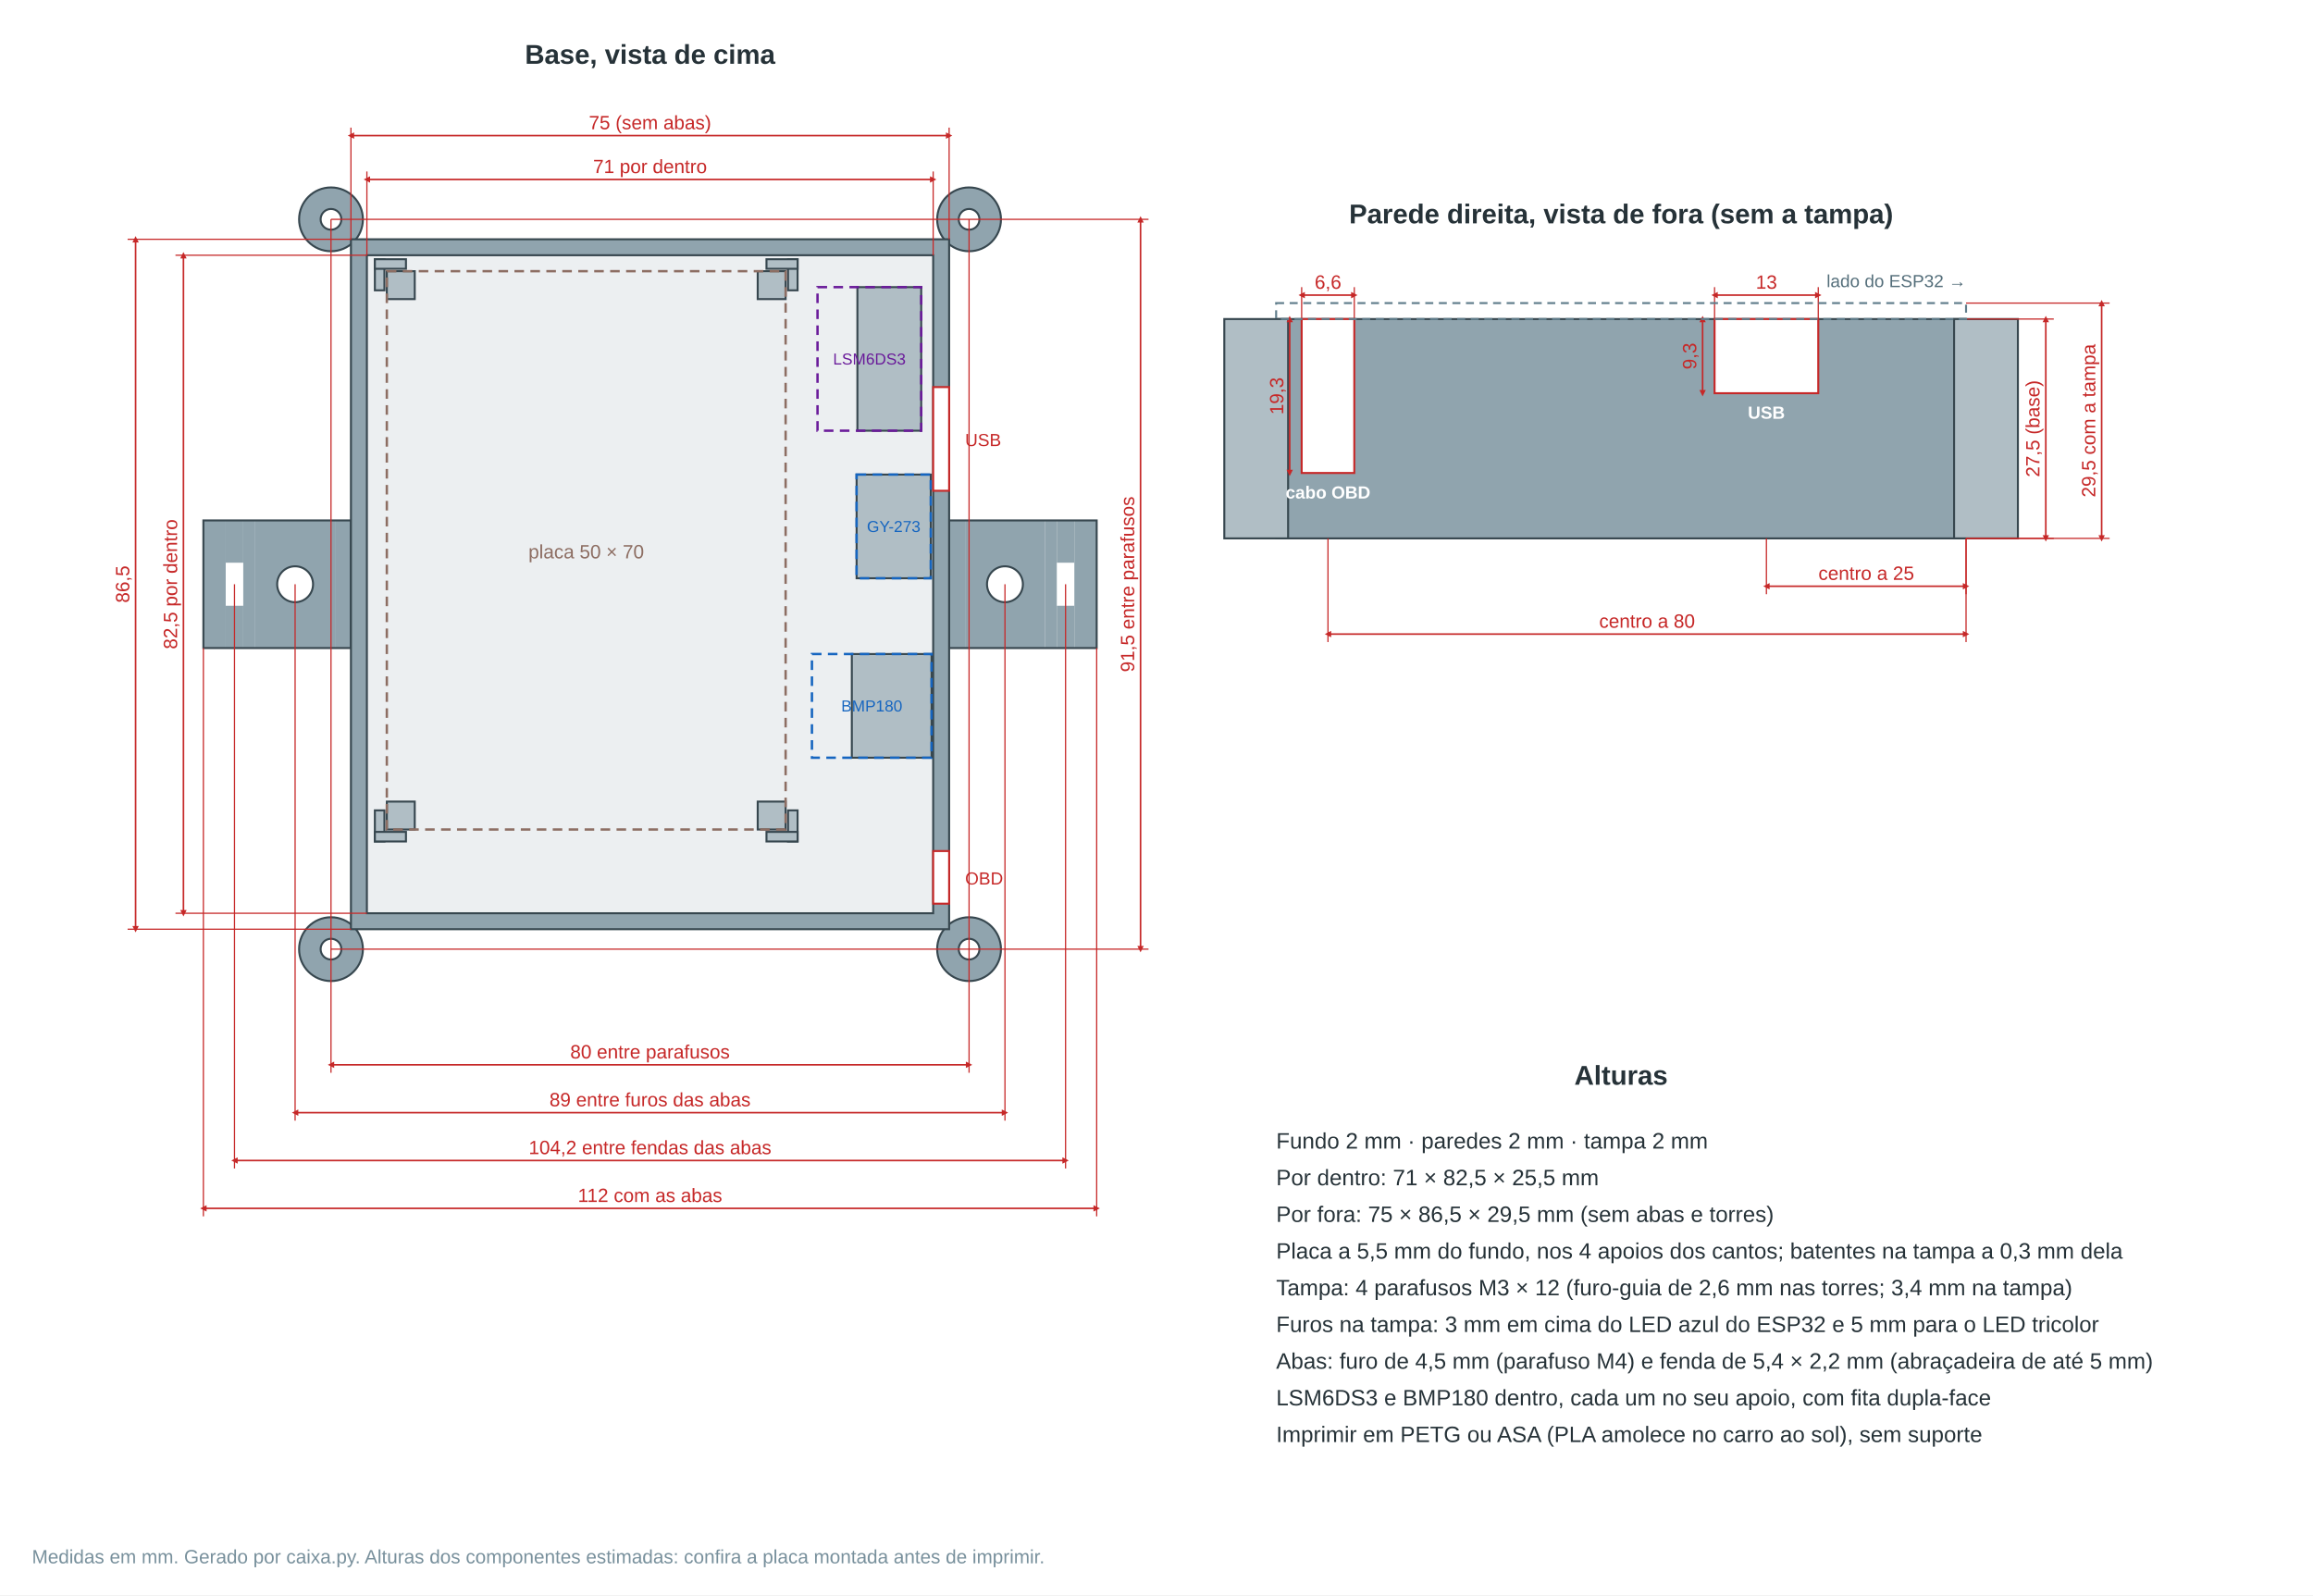
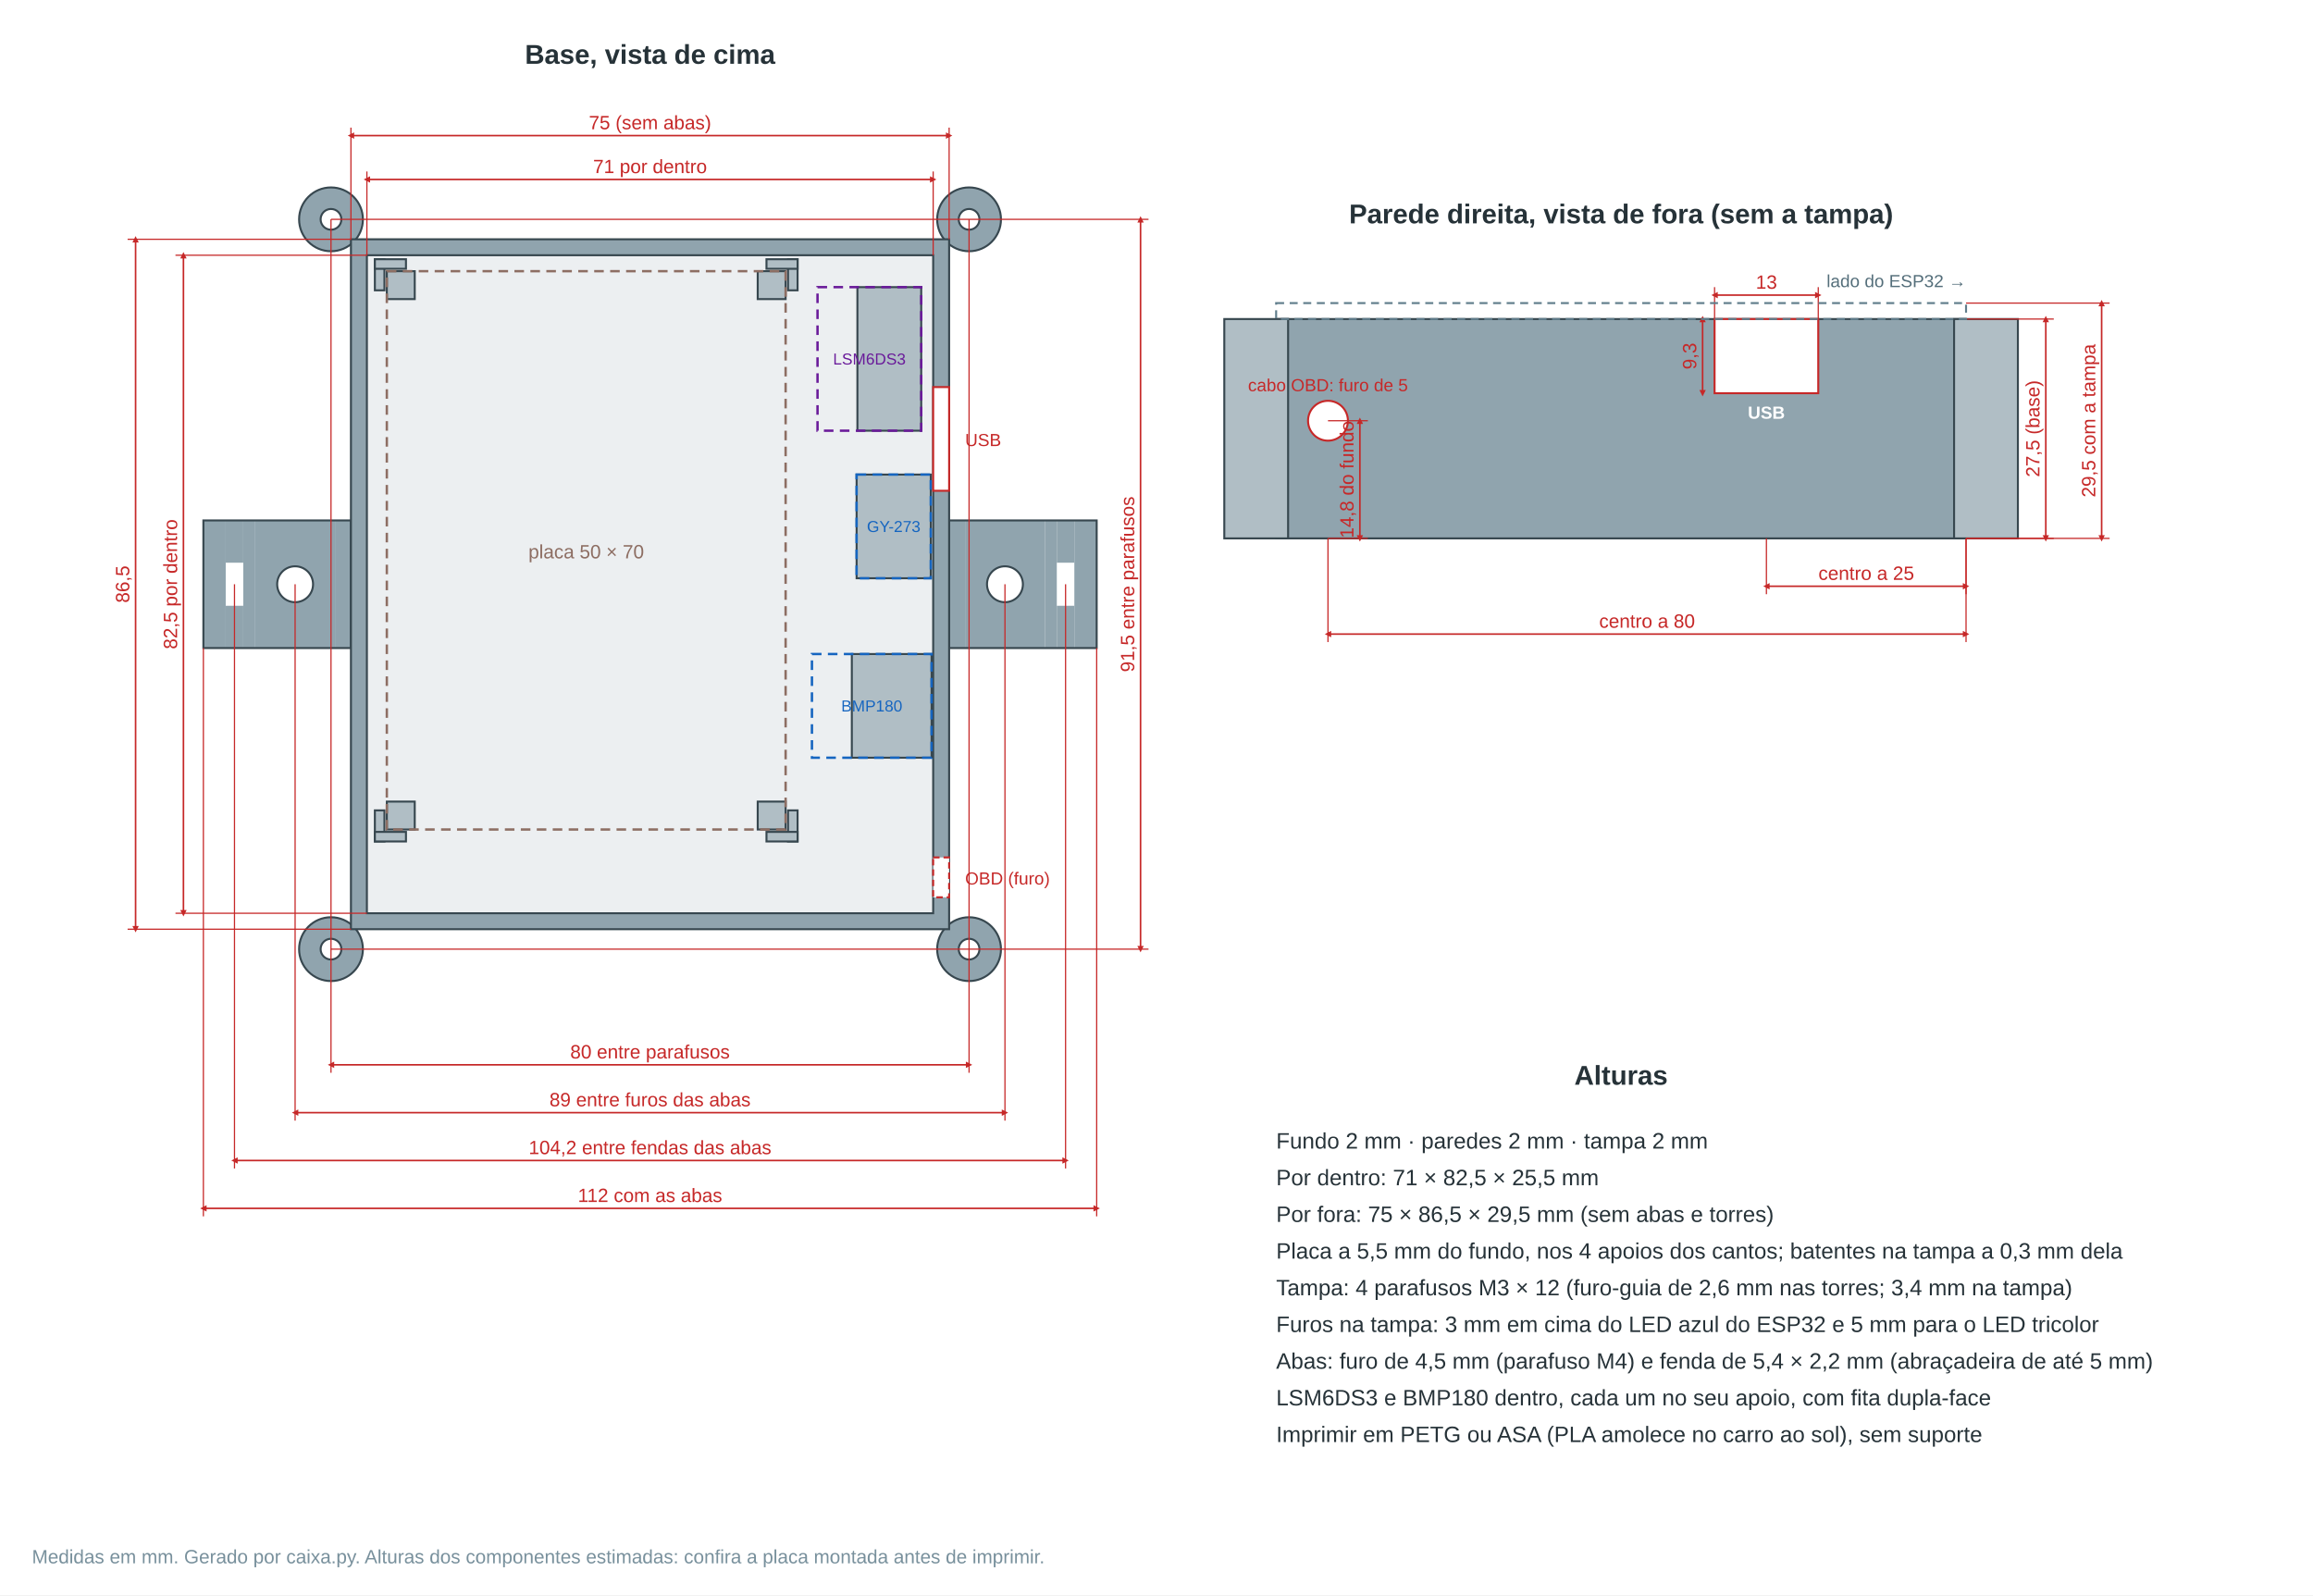
<svg xmlns="http://www.w3.org/2000/svg" width="870" height="600" viewBox="0 0 290 200">
  <defs>
    <marker id="s" viewBox="0 0 4 4" refX="2" refY="2" markerWidth="4" markerHeight="4" orient="auto-start-reverse">
      <path d="M0,0 L4,2 L0,4 z" fill="#c62828" />
    </marker>
  </defs>
  <rect width="290" height="200" fill="#ffffff" />
  <text x="81.50" y="8.00" font-size="3.4" text-anchor="middle" fill="#263238" font-family="Arial, Helvetica, sans-serif" font-weight="bold">Base, vista de cima</text>
  <circle cx="41.50" cy="27.50" r="4.00" fill="#90a4ae" stroke="#37474f" stroke-width="0.25" />
  <circle cx="121.50" cy="27.50" r="4.00" fill="#90a4ae" stroke="#37474f" stroke-width="0.25" />
  <circle cx="41.50" cy="119.00" r="4.00" fill="#90a4ae" stroke="#37474f" stroke-width="0.25" />
  <circle cx="121.50" cy="119.00" r="4.00" fill="#90a4ae" stroke="#37474f" stroke-width="0.25" />
  <rect x="32.00" y="65.25" width="10.00" height="16.00" fill="#90a4ae" stroke="none" stroke-width="0.25" />
  <rect x="42.00" y="65.25" width="2.50" height="16.00" fill="#90a4ae" stroke="none" stroke-width="0.25" />
  <rect x="30.50" y="65.25" width="1.50" height="16.00" fill="#90a4ae" stroke="none" stroke-width="0.25" />
  <rect x="25.50" y="65.25" width="2.80" height="16.00" fill="#90a4ae" stroke="none" stroke-width="0.25" />
  <rect x="28.30" y="65.25" width="2.20" height="5.30" fill="#90a4ae" stroke="none" stroke-width="0.25" />
  <rect x="28.30" y="75.95" width="2.20" height="5.30" fill="#90a4ae" stroke="none" stroke-width="0.25" />
  <rect x="121.00" y="65.25" width="10.00" height="16.00" fill="#90a4ae" stroke="none" stroke-width="0.25" />
  <rect x="118.50" y="65.25" width="2.50" height="16.00" fill="#90a4ae" stroke="none" stroke-width="0.25" />
  <rect x="131.00" y="65.25" width="1.50" height="16.00" fill="#90a4ae" stroke="none" stroke-width="0.25" />
  <rect x="134.70" y="65.25" width="2.80" height="16.00" fill="#90a4ae" stroke="none" stroke-width="0.25" />
  <rect x="132.50" y="65.25" width="2.20" height="5.30" fill="#90a4ae" stroke="none" stroke-width="0.25" />
  <rect x="132.50" y="75.95" width="2.20" height="5.30" fill="#90a4ae" stroke="none" stroke-width="0.25" />
  <rect x="25.50" y="65.25" width="18.50" height="16.00" fill="none" stroke="#37474f" stroke-width="0.25" />
  <rect x="119.00" y="65.25" width="18.50" height="16.00" fill="none" stroke="#37474f" stroke-width="0.25" />
  <rect x="44.00" y="30.00" width="75.00" height="86.50" fill="#90a4ae" stroke="#37474f" stroke-width="0.25" />
  <rect x="46.00" y="32.00" width="71.00" height="82.50" fill="#eceff1" stroke="#37474f" stroke-width="0.25" />
  <circle cx="37.00" cy="73.25" r="2.25" fill="#ffffff" stroke="#37474f" stroke-width="0.25" />
  <circle cx="126.00" cy="73.25" r="2.25" fill="#ffffff" stroke="#37474f" stroke-width="0.25" />
  <rect x="48.50" y="34.00" width="3.50" height="3.50" fill="#b0bec5" stroke="#37474f" stroke-width="0.25" />
  <rect x="47.00" y="32.50" width="1.20" height="3.90" fill="#b0bec5" stroke="#37474f" stroke-width="0.25" />
  <rect x="47.00" y="32.50" width="3.90" height="1.20" fill="#b0bec5" stroke="#37474f" stroke-width="0.25" />
  <rect x="95.00" y="34.00" width="3.50" height="3.50" fill="#b0bec5" stroke="#37474f" stroke-width="0.25" />
  <rect x="98.80" y="32.50" width="1.20" height="3.90" fill="#b0bec5" stroke="#37474f" stroke-width="0.25" />
  <rect x="96.10" y="32.50" width="3.90" height="1.20" fill="#b0bec5" stroke="#37474f" stroke-width="0.25" />
  <rect x="48.50" y="100.50" width="3.50" height="3.50" fill="#b0bec5" stroke="#37474f" stroke-width="0.25" />
  <rect x="47.00" y="101.60" width="1.20" height="3.90" fill="#b0bec5" stroke="#37474f" stroke-width="0.25" />
  <rect x="47.00" y="104.30" width="3.90" height="1.20" fill="#b0bec5" stroke="#37474f" stroke-width="0.25" />
  <rect x="95.00" y="100.50" width="3.50" height="3.50" fill="#b0bec5" stroke="#37474f" stroke-width="0.25" />
  <rect x="98.80" y="101.60" width="1.20" height="3.90" fill="#b0bec5" stroke="#37474f" stroke-width="0.25" />
  <rect x="96.10" y="104.30" width="3.90" height="1.20" fill="#b0bec5" stroke="#37474f" stroke-width="0.25" />
  <rect x="107.50" y="36.00" width="8.00" height="18.00" fill="#b0bec5" stroke="#37474f" stroke-width="0.25" />
  <rect x="107.40" y="59.50" width="9.30" height="13.00" fill="#b0bec5" stroke="#37474f" stroke-width="0.25" />
  <rect x="106.80" y="82.00" width="10.00" height="13.00" fill="#b0bec5" stroke="#37474f" stroke-width="0.25" />
  <circle cx="41.50" cy="27.50" r="1.30" fill="#ffffff" stroke="#37474f" stroke-width="0.25" />
  <circle cx="121.50" cy="27.50" r="1.30" fill="#ffffff" stroke="#37474f" stroke-width="0.25" />
  <circle cx="41.50" cy="119.00" r="1.30" fill="#ffffff" stroke="#37474f" stroke-width="0.25" />
  <circle cx="121.50" cy="119.00" r="1.30" fill="#ffffff" stroke="#37474f" stroke-width="0.25" />
  <rect x="48.50" y="34.00" width="50.00" height="70.00" fill="none" stroke="#8d6e63" stroke-width="0.3" stroke-dasharray="1.2 0.8" />
  <text x="73.50" y="70.00" font-size="2.4" text-anchor="middle" fill="#8d6e63" font-family="Arial, Helvetica, sans-serif" font-weight="normal">placa 50 × 70</text>
  <rect x="102.50" y="36.00" width="13.00" height="18.00" fill="none" stroke="#6a1b9a" stroke-width="0.3" stroke-dasharray="1.2 0.8" />
  <text x="109.00" y="45.70" font-size="2.0" text-anchor="middle" fill="#6a1b9a" font-family="Arial, Helvetica, sans-serif" font-weight="normal">LSM6DS3</text>
  <rect x="107.40" y="59.50" width="9.30" height="13.00" fill="none" stroke="#1565c0" stroke-width="0.3" stroke-dasharray="1.2 0.8" />
  <text x="112.05" y="66.70" font-size="2.0" text-anchor="middle" fill="#1565c0" font-family="Arial, Helvetica, sans-serif" font-weight="normal">GY-273</text>
  <rect x="101.80" y="82.00" width="15.00" height="13.00" fill="none" stroke="#1565c0" stroke-width="0.3" stroke-dasharray="1.2 0.8" />
  <text x="109.30" y="89.20" font-size="2.0" text-anchor="middle" fill="#1565c0" font-family="Arial, Helvetica, sans-serif" font-weight="normal">BMP180</text>
  <rect x="117.00" y="48.53" width="2.00" height="13.00" fill="#ffffff" stroke="#c62828" stroke-width="0.25" />
  <text x="121.00" y="55.93" font-size="2.2" text-anchor="start" fill="#c62828" font-family="Arial, Helvetica, sans-serif" font-weight="normal">USB</text>
-   <rect x="117.00" y="106.70" width="2.00" height="6.60" fill="#ffffff" stroke="#c62828" stroke-width="0.25" />
-   <text x="121.00" y="110.90" font-size="2.2" text-anchor="start" fill="#c62828" font-family="Arial, Helvetica, sans-serif" font-weight="normal">OBD</text>
+   <rect x="117.00" y="107.50" width="2.00" height="5.00" fill="#ffffff" stroke="#c62828" stroke-width="0.25" stroke-dasharray="0.8 0.5" />
+   <text x="121.00" y="110.90" font-size="2.2" text-anchor="start" fill="#c62828" font-family="Arial, Helvetica, sans-serif" font-weight="normal">OBD (furo)</text>
  <line x1="44.00" y1="30.00" x2="44.00" y2="16.00" stroke="#c62828" stroke-width="0.15" />
  <line x1="119.00" y1="30.00" x2="119.00" y2="16.00" stroke="#c62828" stroke-width="0.15" />
  <line x1="44.00" y1="17.00" x2="119.00" y2="17.00" stroke="#c62828" stroke-width="0.2" marker-start="url(#s)" marker-end="url(#s)" />
  <text x="81.50" y="16.20" font-size="2.4" text-anchor="middle" fill="#c62828" font-family="Arial, Helvetica, sans-serif" font-weight="normal">75 (sem abas)</text>
  <line x1="46.00" y1="32.00" x2="46.00" y2="21.50" stroke="#c62828" stroke-width="0.15" />
  <line x1="117.00" y1="32.00" x2="117.00" y2="21.50" stroke="#c62828" stroke-width="0.15" />
  <line x1="46.00" y1="22.50" x2="117.00" y2="22.50" stroke="#c62828" stroke-width="0.2" marker-start="url(#s)" marker-end="url(#s)" />
  <text x="81.50" y="21.70" font-size="2.4" text-anchor="middle" fill="#c62828" font-family="Arial, Helvetica, sans-serif" font-weight="normal">71 por dentro</text>
  <line x1="41.50" y1="27.50" x2="41.50" y2="134.50" stroke="#c62828" stroke-width="0.15" />
  <line x1="121.50" y1="27.50" x2="121.50" y2="134.50" stroke="#c62828" stroke-width="0.15" />
  <line x1="41.50" y1="133.50" x2="121.50" y2="133.50" stroke="#c62828" stroke-width="0.2" marker-start="url(#s)" marker-end="url(#s)" />
  <text x="81.50" y="132.70" font-size="2.4" text-anchor="middle" fill="#c62828" font-family="Arial, Helvetica, sans-serif" font-weight="normal">80 entre parafusos</text>
  <line x1="37.00" y1="73.25" x2="37.00" y2="140.50" stroke="#c62828" stroke-width="0.15" />
  <line x1="126.00" y1="73.25" x2="126.00" y2="140.50" stroke="#c62828" stroke-width="0.15" />
  <line x1="37.00" y1="139.50" x2="126.00" y2="139.50" stroke="#c62828" stroke-width="0.2" marker-start="url(#s)" marker-end="url(#s)" />
  <text x="81.50" y="138.70" font-size="2.4" text-anchor="middle" fill="#c62828" font-family="Arial, Helvetica, sans-serif" font-weight="normal">89 entre furos das abas</text>
  <line x1="29.40" y1="73.25" x2="29.40" y2="146.50" stroke="#c62828" stroke-width="0.15" />
  <line x1="133.60" y1="73.25" x2="133.60" y2="146.50" stroke="#c62828" stroke-width="0.15" />
  <line x1="29.40" y1="145.50" x2="133.60" y2="145.50" stroke="#c62828" stroke-width="0.2" marker-start="url(#s)" marker-end="url(#s)" />
  <text x="81.50" y="144.70" font-size="2.4" text-anchor="middle" fill="#c62828" font-family="Arial, Helvetica, sans-serif" font-weight="normal">104,2 entre fendas das abas</text>
  <line x1="25.50" y1="81.25" x2="25.50" y2="152.50" stroke="#c62828" stroke-width="0.15" />
  <line x1="137.50" y1="81.25" x2="137.50" y2="152.50" stroke="#c62828" stroke-width="0.15" />
  <line x1="25.50" y1="151.50" x2="137.50" y2="151.50" stroke="#c62828" stroke-width="0.2" marker-start="url(#s)" marker-end="url(#s)" />
  <text x="81.50" y="150.70" font-size="2.4" text-anchor="middle" fill="#c62828" font-family="Arial, Helvetica, sans-serif" font-weight="normal">112 com as abas</text>
  <line x1="44.00" y1="30.00" x2="16.00" y2="30.00" stroke="#c62828" stroke-width="0.15" />
  <line x1="44.00" y1="116.50" x2="16.00" y2="116.50" stroke="#c62828" stroke-width="0.15" />
  <line x1="17.00" y1="30.00" x2="17.00" y2="116.50" stroke="#c62828" stroke-width="0.2" marker-start="url(#s)" marker-end="url(#s)" />
  <text x="16.20" y="73.25" font-size="2.4" text-anchor="middle" fill="#c62828" font-family="Arial, Helvetica, sans-serif" font-weight="normal" transform="rotate(-90 16.20 73.25)">86,5</text>
  <line x1="46.00" y1="32.00" x2="22.00" y2="32.00" stroke="#c62828" stroke-width="0.15" />
  <line x1="46.00" y1="114.50" x2="22.00" y2="114.50" stroke="#c62828" stroke-width="0.15" />
  <line x1="23.00" y1="32.00" x2="23.00" y2="114.50" stroke="#c62828" stroke-width="0.2" marker-start="url(#s)" marker-end="url(#s)" />
  <text x="22.20" y="73.25" font-size="2.4" text-anchor="middle" fill="#c62828" font-family="Arial, Helvetica, sans-serif" font-weight="normal" transform="rotate(-90 22.20 73.25)">82,5 por dentro</text>
  <line x1="41.50" y1="27.50" x2="144.00" y2="27.50" stroke="#c62828" stroke-width="0.15" />
  <line x1="41.50" y1="119.00" x2="144.00" y2="119.00" stroke="#c62828" stroke-width="0.15" />
  <line x1="143.00" y1="27.50" x2="143.00" y2="119.00" stroke="#c62828" stroke-width="0.2" marker-start="url(#s)" marker-end="url(#s)" />
  <text x="142.20" y="73.25" font-size="2.4" text-anchor="middle" fill="#c62828" font-family="Arial, Helvetica, sans-serif" font-weight="normal" transform="rotate(-90 142.20 73.25)">91,5 entre parafusos</text>
  <text x="203.25" y="28.00" font-size="3.4" text-anchor="middle" fill="#263238" font-family="Arial, Helvetica, sans-serif" font-weight="bold">Parede direita, vista de fora (sem a tampa)</text>
  <rect x="160.00" y="40.00" width="86.50" height="27.50" fill="#90a4ae" stroke="#37474f" stroke-width="0.25" />
  <rect x="245.00" y="40.00" width="8.00" height="27.50" fill="#b0bec5" stroke="#37474f" stroke-width="0.25" />
  <rect x="153.50" y="40.00" width="8.00" height="27.50" fill="#b0bec5" stroke="#37474f" stroke-width="0.25" />
  <rect x="214.97" y="40.00" width="13.00" height="9.30" fill="#ffffff" stroke="#c62828" stroke-width="0.25" />
  <text x="221.47" y="52.50" font-size="2.2" text-anchor="middle" fill="#ffffff" font-family="Arial, Helvetica, sans-serif" font-weight="bold">USB</text>
  <line x1="214.97" y1="40.00" x2="214.97" y2="36.00" stroke="#c62828" stroke-width="0.15" />
  <line x1="227.97" y1="40.00" x2="227.97" y2="36.00" stroke="#c62828" stroke-width="0.15" />
  <line x1="214.97" y1="37.00" x2="227.97" y2="37.00" stroke="#c62828" stroke-width="0.2" marker-start="url(#s)" marker-end="url(#s)" />
  <text x="221.47" y="36.20" font-size="2.4" text-anchor="middle" fill="#c62828" font-family="Arial, Helvetica, sans-serif" font-weight="normal">13</text>
  <line x1="213.47" y1="40.00" x2="213.47" y2="49.30" stroke="#c62828" stroke-width="0.2" marker-start="url(#s)" marker-end="url(#s)" />
  <text x="212.67" y="44.65" font-size="2.4" text-anchor="middle" fill="#c62828" font-family="Arial, Helvetica, sans-serif" font-weight="normal" transform="rotate(-90 212.67 44.65)">9,3</text>
-   <rect x="163.20" y="40.00" width="6.60" height="19.30" fill="#ffffff" stroke="#c62828" stroke-width="0.25" />
-   <text x="166.50" y="62.50" font-size="2.2" text-anchor="middle" fill="#ffffff" font-family="Arial, Helvetica, sans-serif" font-weight="bold">cabo OBD</text>
-   <line x1="163.20" y1="40.00" x2="163.20" y2="36.00" stroke="#c62828" stroke-width="0.15" />
-   <line x1="169.80" y1="40.00" x2="169.80" y2="36.00" stroke="#c62828" stroke-width="0.15" />
-   <line x1="163.20" y1="37.00" x2="169.80" y2="37.00" stroke="#c62828" stroke-width="0.2" marker-start="url(#s)" marker-end="url(#s)" />
-   <text x="166.50" y="36.20" font-size="2.4" text-anchor="middle" fill="#c62828" font-family="Arial, Helvetica, sans-serif" font-weight="normal">6,6</text>
-   <line x1="161.70" y1="40.00" x2="161.70" y2="59.30" stroke="#c62828" stroke-width="0.2" marker-start="url(#s)" marker-end="url(#s)" />
-   <text x="160.90" y="49.65" font-size="2.4" text-anchor="middle" fill="#c62828" font-family="Arial, Helvetica, sans-serif" font-weight="normal" transform="rotate(-90 160.90 49.65)">19,3</text>
  <line x1="246.50" y1="40.00" x2="257.50" y2="40.00" stroke="#c62828" stroke-width="0.15" />
  <line x1="246.50" y1="67.50" x2="257.50" y2="67.50" stroke="#c62828" stroke-width="0.15" />
  <line x1="256.50" y1="40.00" x2="256.50" y2="67.50" stroke="#c62828" stroke-width="0.2" marker-start="url(#s)" marker-end="url(#s)" />
  <text x="255.70" y="53.75" font-size="2.4" text-anchor="middle" fill="#c62828" font-family="Arial, Helvetica, sans-serif" font-weight="normal" transform="rotate(-90 255.70 53.75)">27,5 (base)</text>
  <line x1="246.50" y1="38.00" x2="264.50" y2="38.00" stroke="#c62828" stroke-width="0.15" />
  <line x1="246.50" y1="67.50" x2="264.50" y2="67.50" stroke="#c62828" stroke-width="0.15" />
  <line x1="263.50" y1="38.00" x2="263.50" y2="67.50" stroke="#c62828" stroke-width="0.2" marker-start="url(#s)" marker-end="url(#s)" />
  <text x="262.70" y="52.75" font-size="2.4" text-anchor="middle" fill="#c62828" font-family="Arial, Helvetica, sans-serif" font-weight="normal" transform="rotate(-90 262.70 52.75)">29,5 com a tampa</text>
  <text x="246.50" y="36.00" font-size="2.2" text-anchor="end" fill="#546e7a" font-family="Arial, Helvetica, sans-serif" font-weight="normal">lado do ESP32 →</text>
  <rect x="160.00" y="38.00" width="86.50" height="2.00" fill="none" stroke="#607d8b" stroke-width="0.25" stroke-dasharray="1 0.7" />
  <line x1="221.47" y1="67.50" x2="221.47" y2="74.50" stroke="#c62828" stroke-width="0.15" />
  <line x1="246.50" y1="67.50" x2="246.50" y2="74.50" stroke="#c62828" stroke-width="0.15" />
  <line x1="221.47" y1="73.50" x2="246.50" y2="73.50" stroke="#c62828" stroke-width="0.2" marker-start="url(#s)" marker-end="url(#s)" />
  <text x="233.99" y="72.70" font-size="2.4" text-anchor="middle" fill="#c62828" font-family="Arial, Helvetica, sans-serif" font-weight="normal">centro a 25</text>
+   <circle cx="166.50" cy="52.75" r="2.50" fill="#ffffff" stroke="#c62828" stroke-width="0.25" />
+   <text x="166.50" y="49.05" font-size="2.2" text-anchor="middle" fill="#c62828" font-family="Arial, Helvetica, sans-serif" font-weight="normal">cabo OBD: furo de 5</text>
  <line x1="166.50" y1="67.50" x2="166.50" y2="80.50" stroke="#c62828" stroke-width="0.15" />
  <line x1="246.50" y1="67.50" x2="246.50" y2="80.50" stroke="#c62828" stroke-width="0.15" />
  <line x1="166.50" y1="79.50" x2="246.50" y2="79.50" stroke="#c62828" stroke-width="0.2" marker-start="url(#s)" marker-end="url(#s)" />
  <text x="206.50" y="78.70" font-size="2.4" text-anchor="middle" fill="#c62828" font-family="Arial, Helvetica, sans-serif" font-weight="normal">centro a 80</text>
+   <line x1="166.50" y1="52.75" x2="171.50" y2="52.75" stroke="#c62828" stroke-width="0.15" />
+   <line x1="166.50" y1="67.50" x2="171.50" y2="67.50" stroke="#c62828" stroke-width="0.15" />
+   <line x1="170.50" y1="52.75" x2="170.50" y2="67.50" stroke="#c62828" stroke-width="0.2" marker-start="url(#s)" marker-end="url(#s)" />
+   <text x="169.70" y="60.12" font-size="2.4" text-anchor="middle" fill="#c62828" font-family="Arial, Helvetica, sans-serif" font-weight="normal" transform="rotate(-90 169.70 60.12)">14,8 do fundo</text>
  <text x="203.25" y="136.00" font-size="3.4" text-anchor="middle" fill="#263238" font-family="Arial, Helvetica, sans-serif" font-weight="bold">Alturas</text>
  <text x="160.00" y="144.00" font-size="2.8" text-anchor="start" fill="#263238" font-family="Arial, Helvetica, sans-serif" font-weight="normal">Fundo 2 mm · paredes 2 mm · tampa 2 mm</text>
  <text x="160.00" y="148.60" font-size="2.8" text-anchor="start" fill="#263238" font-family="Arial, Helvetica, sans-serif" font-weight="normal">Por dentro: 71 × 82,5 × 25,5 mm</text>
  <text x="160.00" y="153.20" font-size="2.8" text-anchor="start" fill="#263238" font-family="Arial, Helvetica, sans-serif" font-weight="normal">Por fora: 75 × 86,5 × 29,5 mm (sem abas e torres)</text>
  <text x="160.00" y="157.80" font-size="2.8" text-anchor="start" fill="#263238" font-family="Arial, Helvetica, sans-serif" font-weight="normal">Placa a 5,5 mm do fundo, nos 4 apoios dos cantos; batentes na tampa a 0,3 mm dela</text>
  <text x="160.00" y="162.40" font-size="2.8" text-anchor="start" fill="#263238" font-family="Arial, Helvetica, sans-serif" font-weight="normal">Tampa: 4 parafusos M3 × 12 (furo-guia de 2,6 mm nas torres; 3,4 mm na tampa)</text>
  <text x="160.00" y="167.00" font-size="2.8" text-anchor="start" fill="#263238" font-family="Arial, Helvetica, sans-serif" font-weight="normal">Furos na tampa: 3 mm em cima do LED azul do ESP32 e 5 mm para o LED tricolor</text>
  <text x="160.00" y="171.60" font-size="2.8" text-anchor="start" fill="#263238" font-family="Arial, Helvetica, sans-serif" font-weight="normal">Abas: furo de 4,5 mm (parafuso M4) e fenda de 5,4 × 2,2 mm (abraçadeira de até 5 mm)</text>
  <text x="160.00" y="176.20" font-size="2.8" text-anchor="start" fill="#263238" font-family="Arial, Helvetica, sans-serif" font-weight="normal">LSM6DS3 e BMP180 dentro, cada um no seu apoio, com fita dupla-face</text>
  <text x="160.00" y="180.80" font-size="2.8" text-anchor="start" fill="#263238" font-family="Arial, Helvetica, sans-serif" font-weight="normal">Imprimir em PETG ou ASA (PLA amolece no carro ao sol), sem suporte</text>
  <text x="4" y="196" font-size="2.4" fill="#78909c" font-family="Arial, Helvetica, sans-serif">Medidas em mm. Gerado por caixa.py. Alturas dos componentes estimadas: confira a placa montada antes de imprimir.</text>
</svg>
